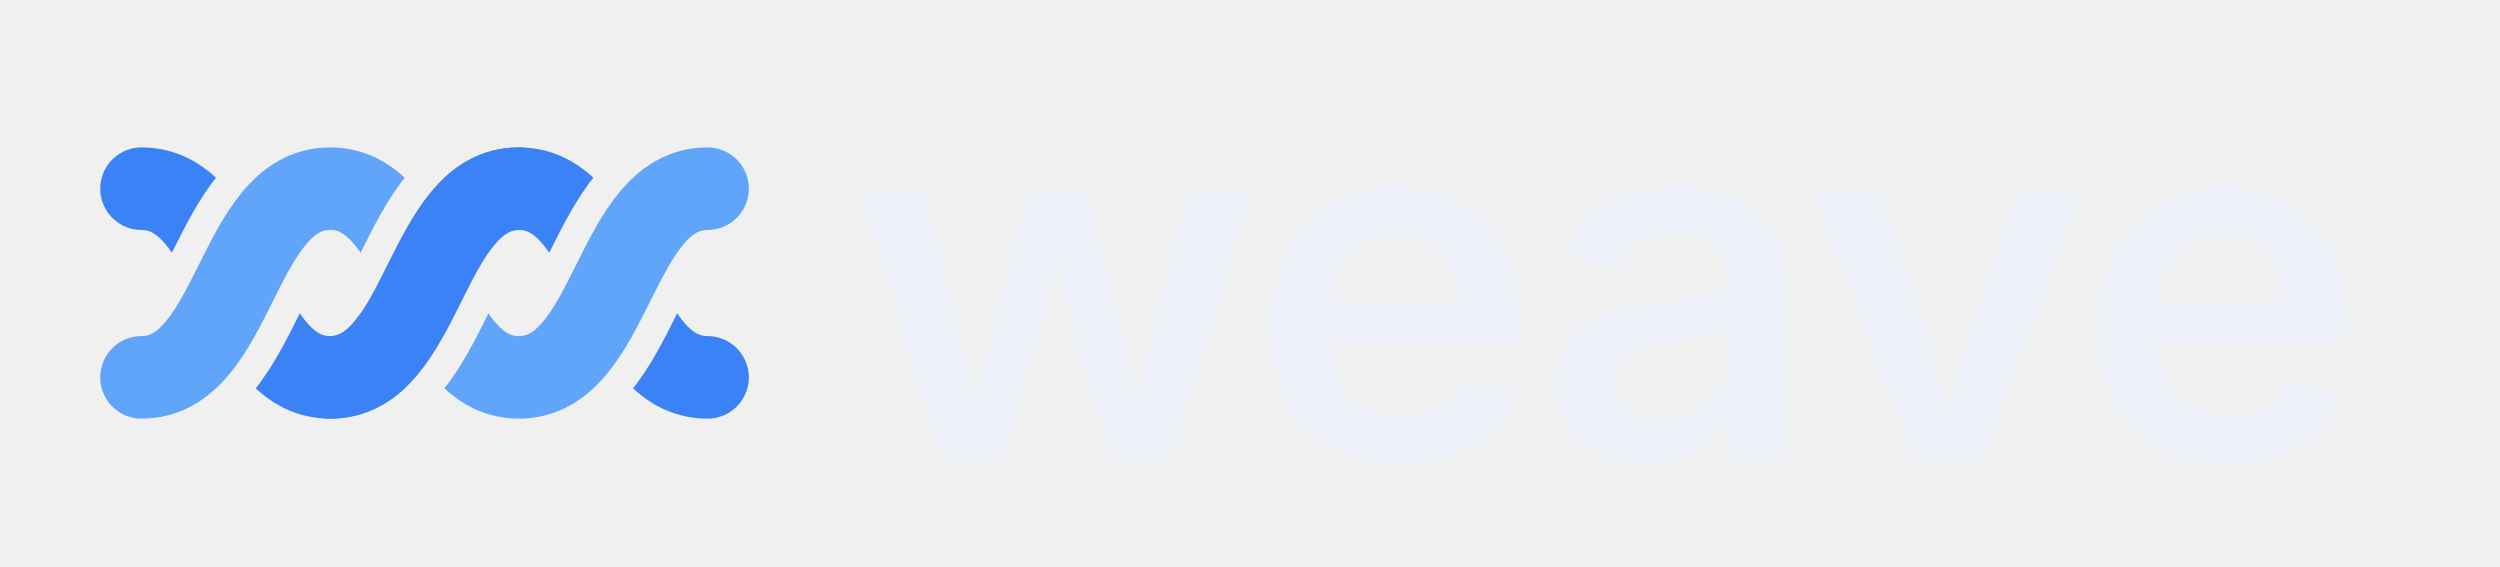
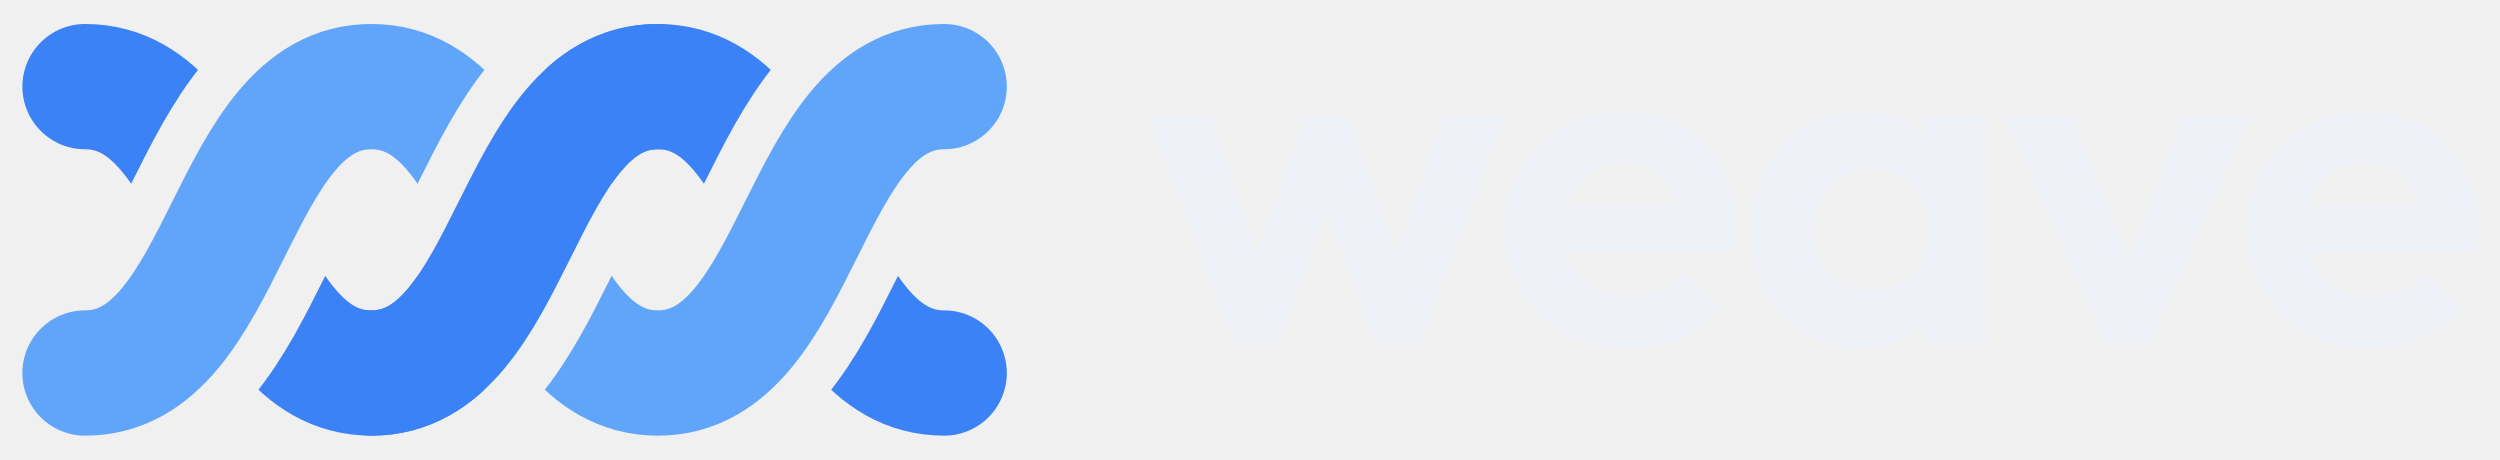
- <svg xmlns="http://www.w3.org/2000/svg" viewBox="6 12 106 24">
+ <svg xmlns="http://www.w3.org/2000/svg" viewBox="0 0 111.74 20.4" width="223" height="41" role="img" aria-label="weave">
  <defs>
    <mask id="wA" maskUnits="userSpaceOnUse" x="-24" y="-24" width="96" height="96">
      <rect x="-24" y="-24" width="96" height="96" fill="#fff" />
      <path d="M12,28 C16,28 16,20 20,20 C24,20 24,28 28,28 C32,28 32,20 36,20" fill="none" stroke="#000" stroke-width="6" stroke-linecap="round" />
    </mask>
    <mask id="wB" maskUnits="userSpaceOnUse" x="-24" y="-24" width="96" height="96">
      <rect x="-24" y="-24" width="96" height="96" fill="#fff" />
      <path d="M20,28 C24,28 24,20 28,20" fill="none" stroke="#000" stroke-width="6" stroke-linecap="round" />
    </mask>
  </defs>
-   <path d="M12,20 C16,20 16,28 20,28 C24,28 24,20 28,20 C32,20 32,28 36,28" fill="none" stroke="#3b82f6" stroke-width="3.5" stroke-linecap="round" mask="url(#wA)" />
-   <path d="M12,28 C16,28 16,20 20,20 C24,20 24,28 28,28 C32,28 32,20 36,20" fill="none" stroke="#60a5fa" stroke-width="3.5" stroke-linecap="round" mask="url(#wB)" />
-   <path d="M20,28 C24,28 24,20 28,20" fill="none" stroke="#3b82f6" stroke-width="3.5" stroke-linecap="round" />
-   <text x="42" y="31.5" font-family="Outfit, -apple-system, 'Segoe UI', sans-serif" font-size="21" font-weight="600" letter-spacing="-0.4" fill="#eef2f8">weave</text>
+   <g transform="translate(-15.4 -28.2) scale(1.6)">
+     <path d="M12,20 C16,20 16,28 20,28 C24,28 24,20 28,20 C32,20 32,28 36,28" fill="none" stroke="#3b82f6" stroke-width="3.5" stroke-linecap="round" mask="url(#wA)" />
+     <path d="M12,28 C16,28 16,20 20,20 C24,20 24,28 28,28 C32,28 32,20 36,20" fill="none" stroke="#60a5fa" stroke-width="3.5" stroke-linecap="round" mask="url(#wB)" />
+     <path d="M20,28 C24,28 24,20 28,20" fill="none" stroke="#3b82f6" stroke-width="3.5" stroke-linecap="round" />
+   </g>
+   <path d="M28.1 0L18.7 0L0.6-48.3L13.8-48.3L25.6-13.2L21.6-13.1L33.7-48.3L43.2-48.3L55.3-13.1L51.3-13.2L63.1-48.3L76.3-48.3L58.3 0L48.8 0L36.6-33.4L40.3-33.4L28.1 0ZM102.7 1Q95.1 1 89.2-2.25Q83.3-5.5 79.85-11.2Q76.4-16.9 76.4-24.2Q76.4-31.4 79.75-37.05Q83.1-42.7 88.9-46.05Q94.7-49.4 101.8-49.4Q108.8-49.4 114.15-46.25Q119.5-43.1 122.55-37.65Q125.6-32.2 125.6-25.3Q125.6-24 125.45-22.65Q125.3-21.3 124.9-19.6L84.3-19.5L84.3-29.3L118.8-29.4L113.5-25.3Q113.3-29.6 111.95-32.5Q110.6-35.4 108.05-36.95Q105.5-38.5 101.8-38.5Q97.9-38.5 95-36.75Q92.1-35 90.55-31.85Q89-28.7 89-24.4Q89-20 90.65-16.75Q92.3-13.5 95.4-11.75Q98.5-10 102.6-10Q106.3-10 109.3-11.25Q112.3-12.5 114.5-15L122.2-7.3Q118.7-3.2 113.65-1.1Q108.6 1 102.7 1ZM151.9 1Q145.3 1 140-2.3Q134.7-5.6 131.7-11.3Q128.7-17 128.7-24.1Q128.7-31.3 131.7-37Q134.7-42.7 140-46Q145.3-49.3 151.9-49.3Q157.1-49.3 161.2-47.2Q165.3-45.1 167.75-41.35Q170.2-37.6 170.4-32.9L170.4-15.5Q170.2-10.7 167.75-7Q165.3-3.3 161.2-1.15Q157.1 1 151.9 1ZM154.3-11.1Q159.8-11.1 163.2-14.75Q166.6-18.4 166.6-24.2Q166.6-28 165.05-30.95Q163.5-33.9 160.75-35.55Q158-37.2 154.3-37.2Q150.7-37.2 147.95-35.55Q145.2-33.9 143.65-30.95Q142.1-28 142.1-24.2Q142.1-20.3 143.65-17.35Q145.2-14.4 147.95-12.75Q150.7-11.1 154.3-11.1ZM178.9 0L165.9 0L165.9-13L168-24.8L165.9-36.4L165.9-48.3L178.9-48.3L178.9 0ZM213.6 0L204.2 0L182.9-48.3L197.3-48.3L212.6-8.5L205.5-8.5L220.9-48.3L234.8-48.3L213.6 0ZM260.5 1Q252.9 1 247-2.25Q241.1-5.5 237.65-11.2Q234.2-16.9 234.2-24.2Q234.2-31.4 237.55-37.05Q240.9-42.7 246.7-46.05Q252.5-49.4 259.6-49.4Q266.6-49.4 271.95-46.25Q277.3-43.1 280.35-37.65Q283.4-32.2 283.4-25.3Q283.4-24 283.25-22.65Q283.1-21.3 282.7-19.6L242.1-19.5L242.1-29.3L276.6-29.4L271.3-25.3Q271.1-29.6 269.75-32.5Q268.4-35.4 265.85-36.95Q263.3-38.5 259.6-38.5Q255.7-38.5 252.8-36.75Q249.9-35 248.35-31.85Q246.8-28.7 246.8-24.4Q246.8-20 248.45-16.75Q250.1-13.5 253.2-11.75Q256.3-10 260.4-10Q264.1-10 267.1-11.25Q270.1-12.5 272.3-15L280-7.3Q276.5-3.2 271.45-1.1Q266.4 1 260.5 1Z" fill="#eef2f8" transform="translate(51.22 15.28) scale(0.21)" />
</svg>
